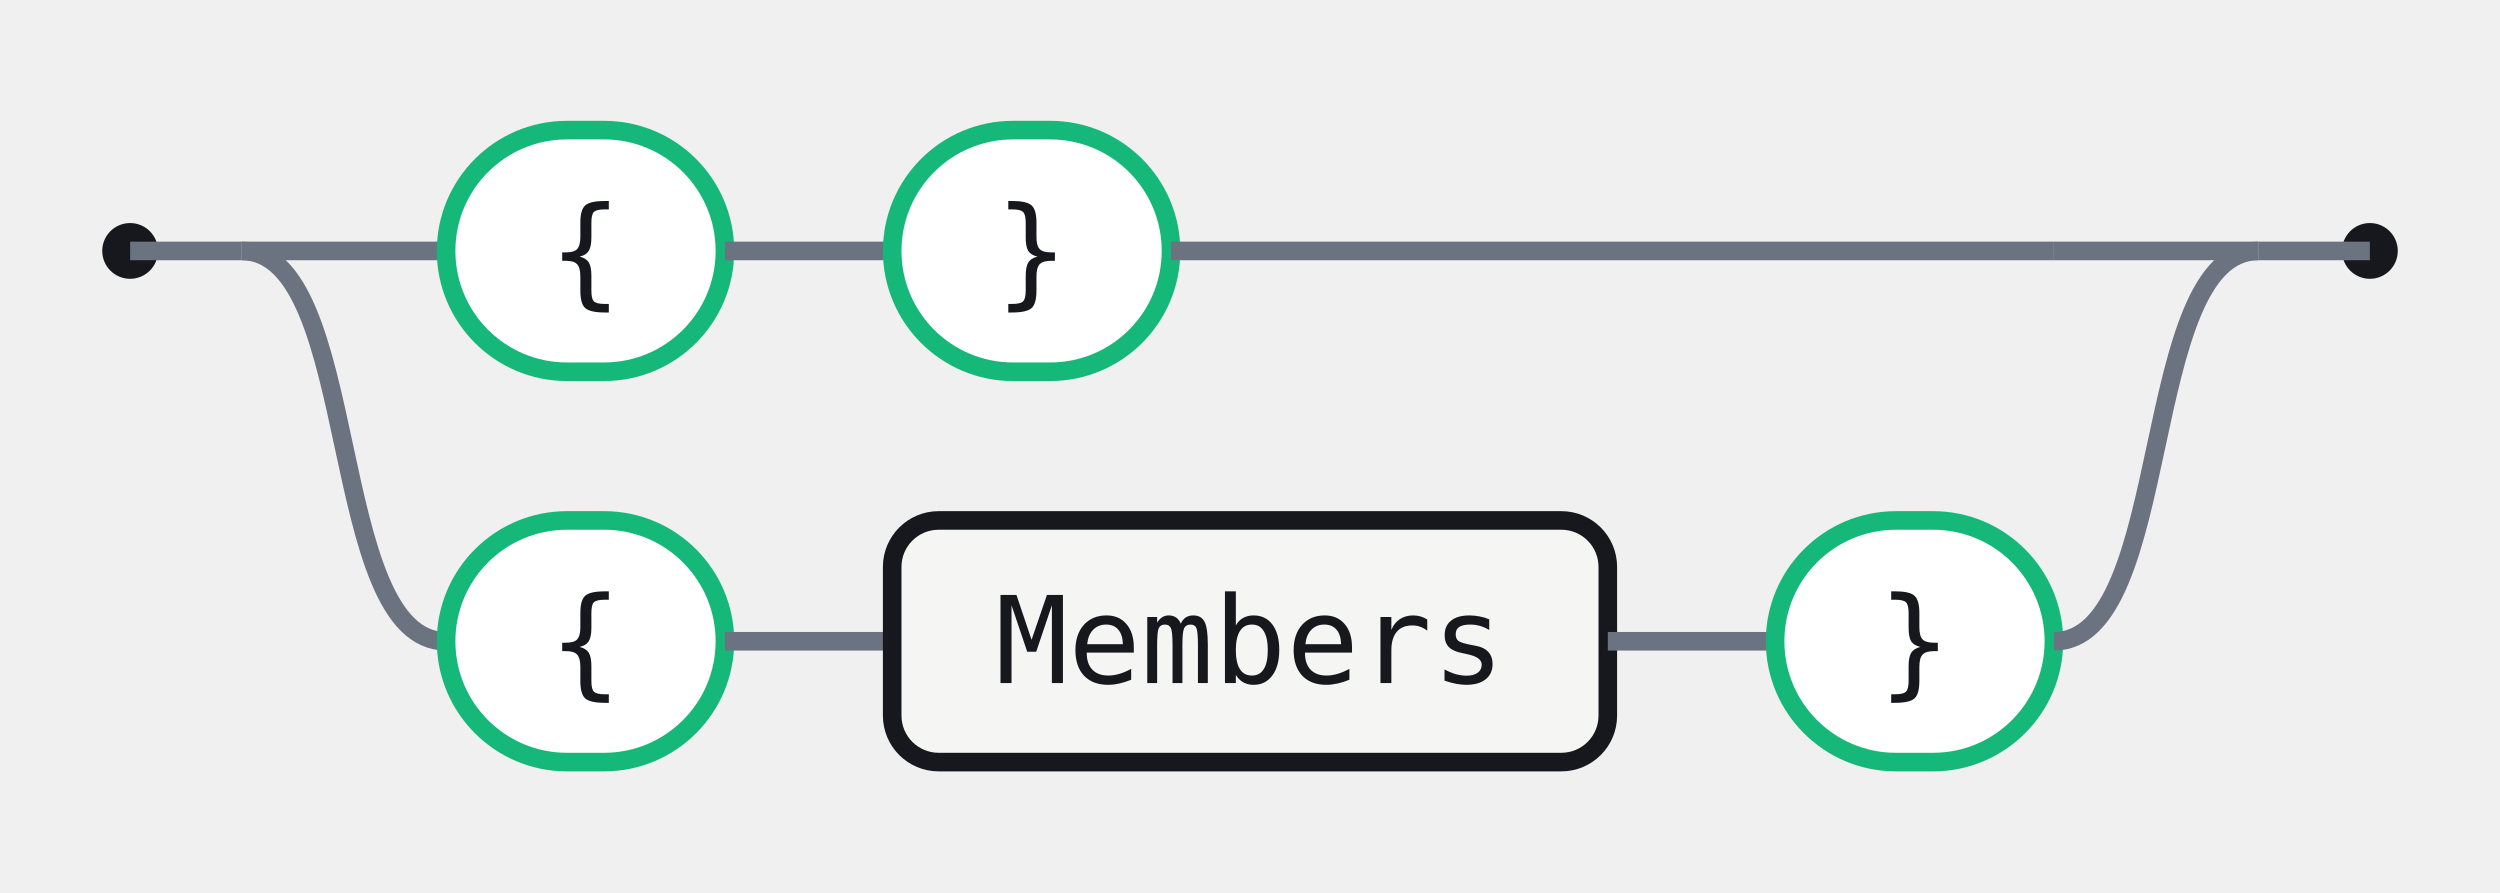
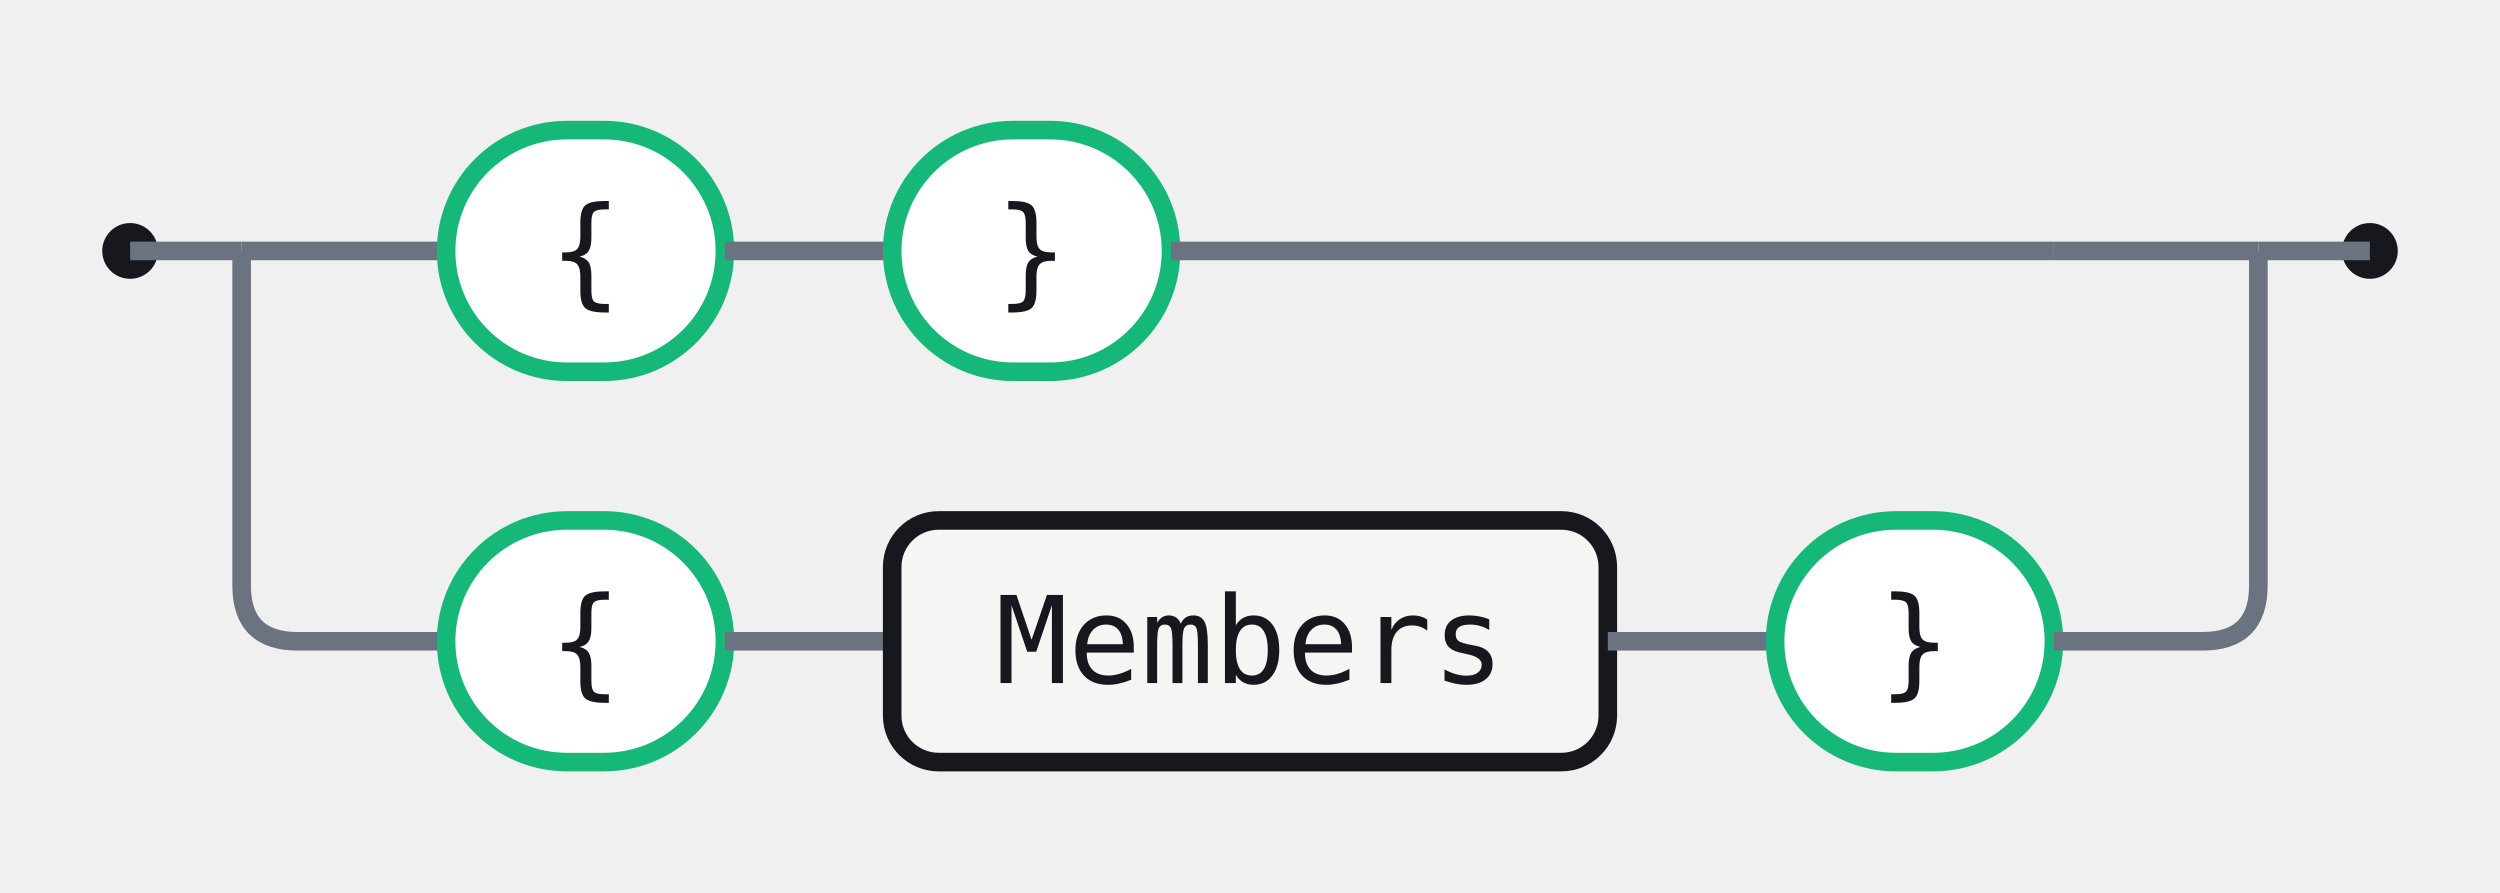
<svg xmlns="http://www.w3.org/2000/svg" width="269" height="96" viewBox="0 0 269 96" role="img" aria-label="Railroad diagram for the Object rule">
  <style>.rr-track{fill:none;stroke:#6B7280;stroke-width:2}.rr-term{fill:#fff;stroke:#15B879;stroke-width:2}.rr-nonterm{fill:#F5F6F3;stroke:#16181D;stroke-width:2}.rr-text{fill:#16181D;font:13px ui-monospace,SFMono-Regular,Menlo,Consolas,monospace}.rr-cap{fill:#16181D}</style>
  <circle class="rr-cap" cx="14" cy="27" r="3" />
  <circle class="rr-cap" cx="255" cy="27" r="3" />
  <path class="rr-track" d="M14 27 H26" />
  <path class="rr-track" d="M243 27 H255" />
  <path class="rr-track" d="M26 27 H48" />
  <rect class="rr-term" x="48" y="14" width="30" height="26" rx="13" />
  <text class="rr-text" x="63" y="27" text-anchor="middle" dominant-baseline="central">{</text>
  <path class="rr-track" d="M78 27 H96" />
  <rect class="rr-term" x="96" y="14" width="30" height="26" rx="13" />
  <text class="rr-text" x="111" y="27" text-anchor="middle" dominant-baseline="central">}</text>
  <path class="rr-track" d="M126 27 H221" />
  <path class="rr-track" d="M221 27 H243" />
-   <path class="rr-track" d="M26 27 C39 27 35 69 48 69" />
+   <path class="rr-track" d="M26 27 V63 Q26 69 32 69 H48" />
  <rect class="rr-term" x="48" y="56" width="30" height="26" rx="13" />
  <text class="rr-text" x="63" y="69" text-anchor="middle" dominant-baseline="central">{</text>
  <path class="rr-track" d="M78 69 H96" />
  <rect class="rr-nonterm" x="96" y="56" width="77" height="26" rx="5" />
  <text class="rr-text" x="134.5" y="69" text-anchor="middle" dominant-baseline="central">Members</text>
  <path class="rr-track" d="M173 69 H191" />
  <rect class="rr-term" x="191" y="56" width="30" height="26" rx="13" />
  <text class="rr-text" x="206" y="69" text-anchor="middle" dominant-baseline="central">}</text>
-   <path class="rr-track" d="M221 69 C234 69 230 27 243 27" />
+   <path class="rr-track" d="M221 69 H237 Q243 69 243 63 V27" />
</svg>
